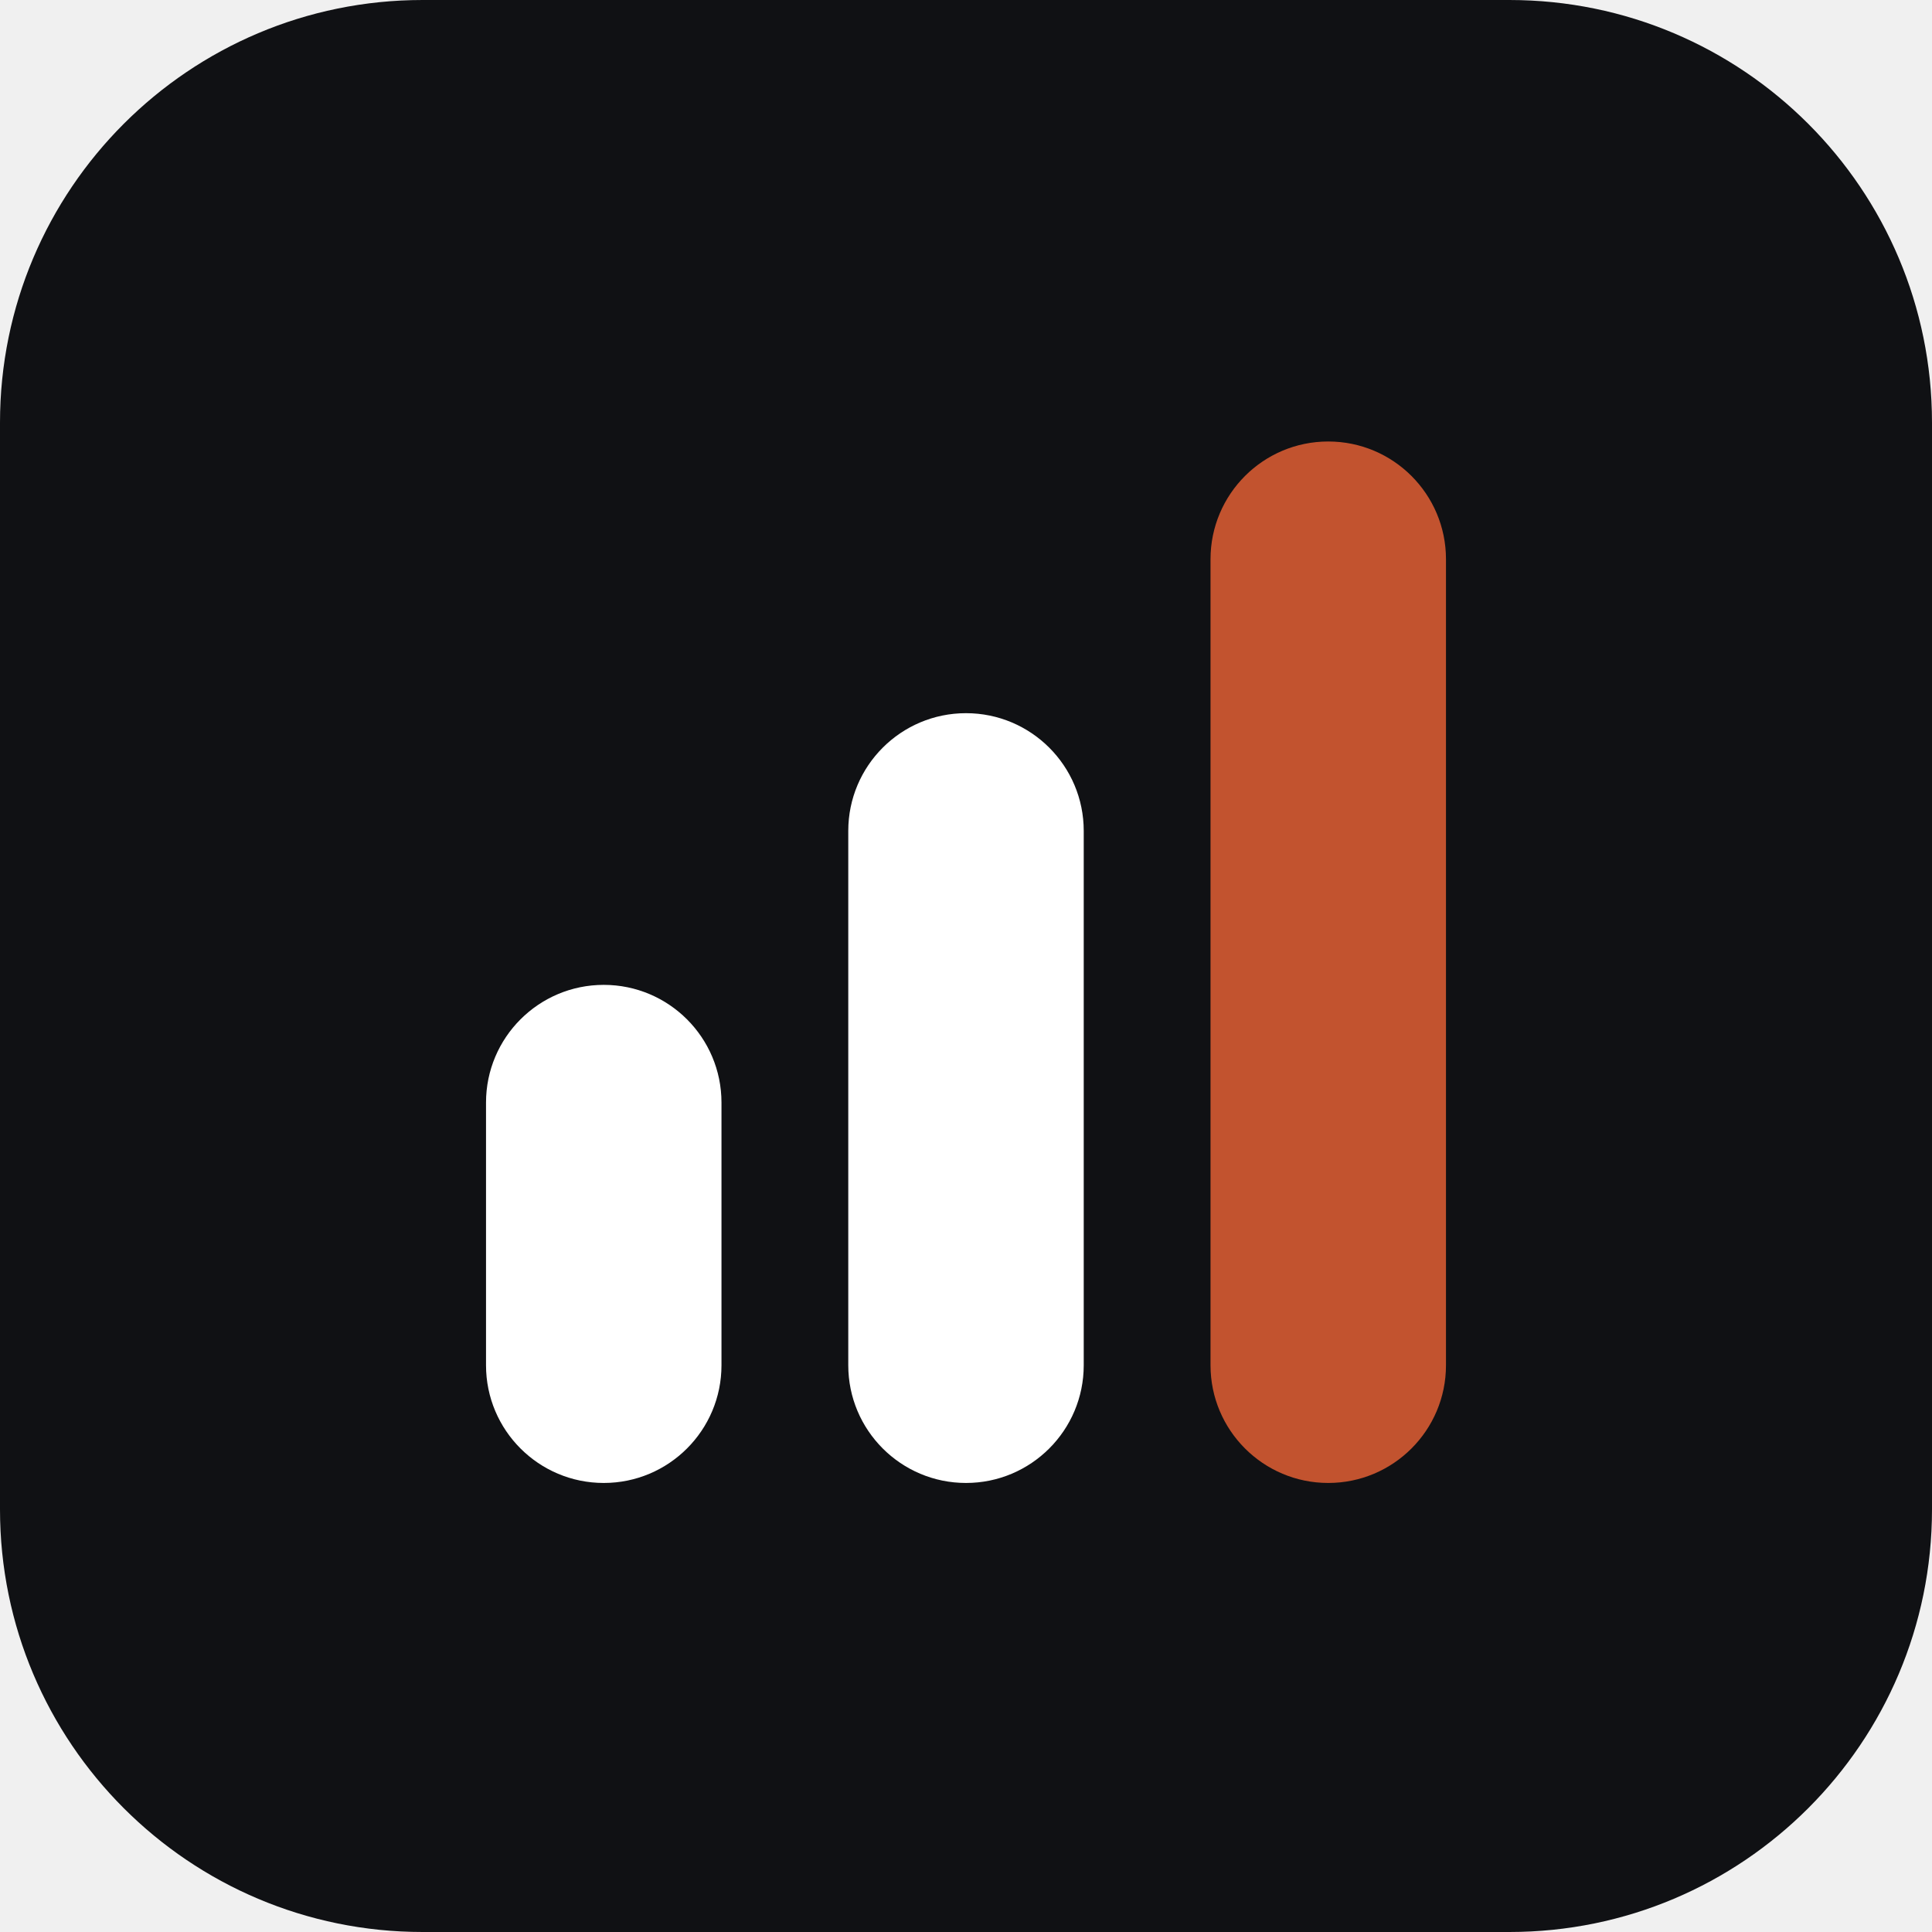
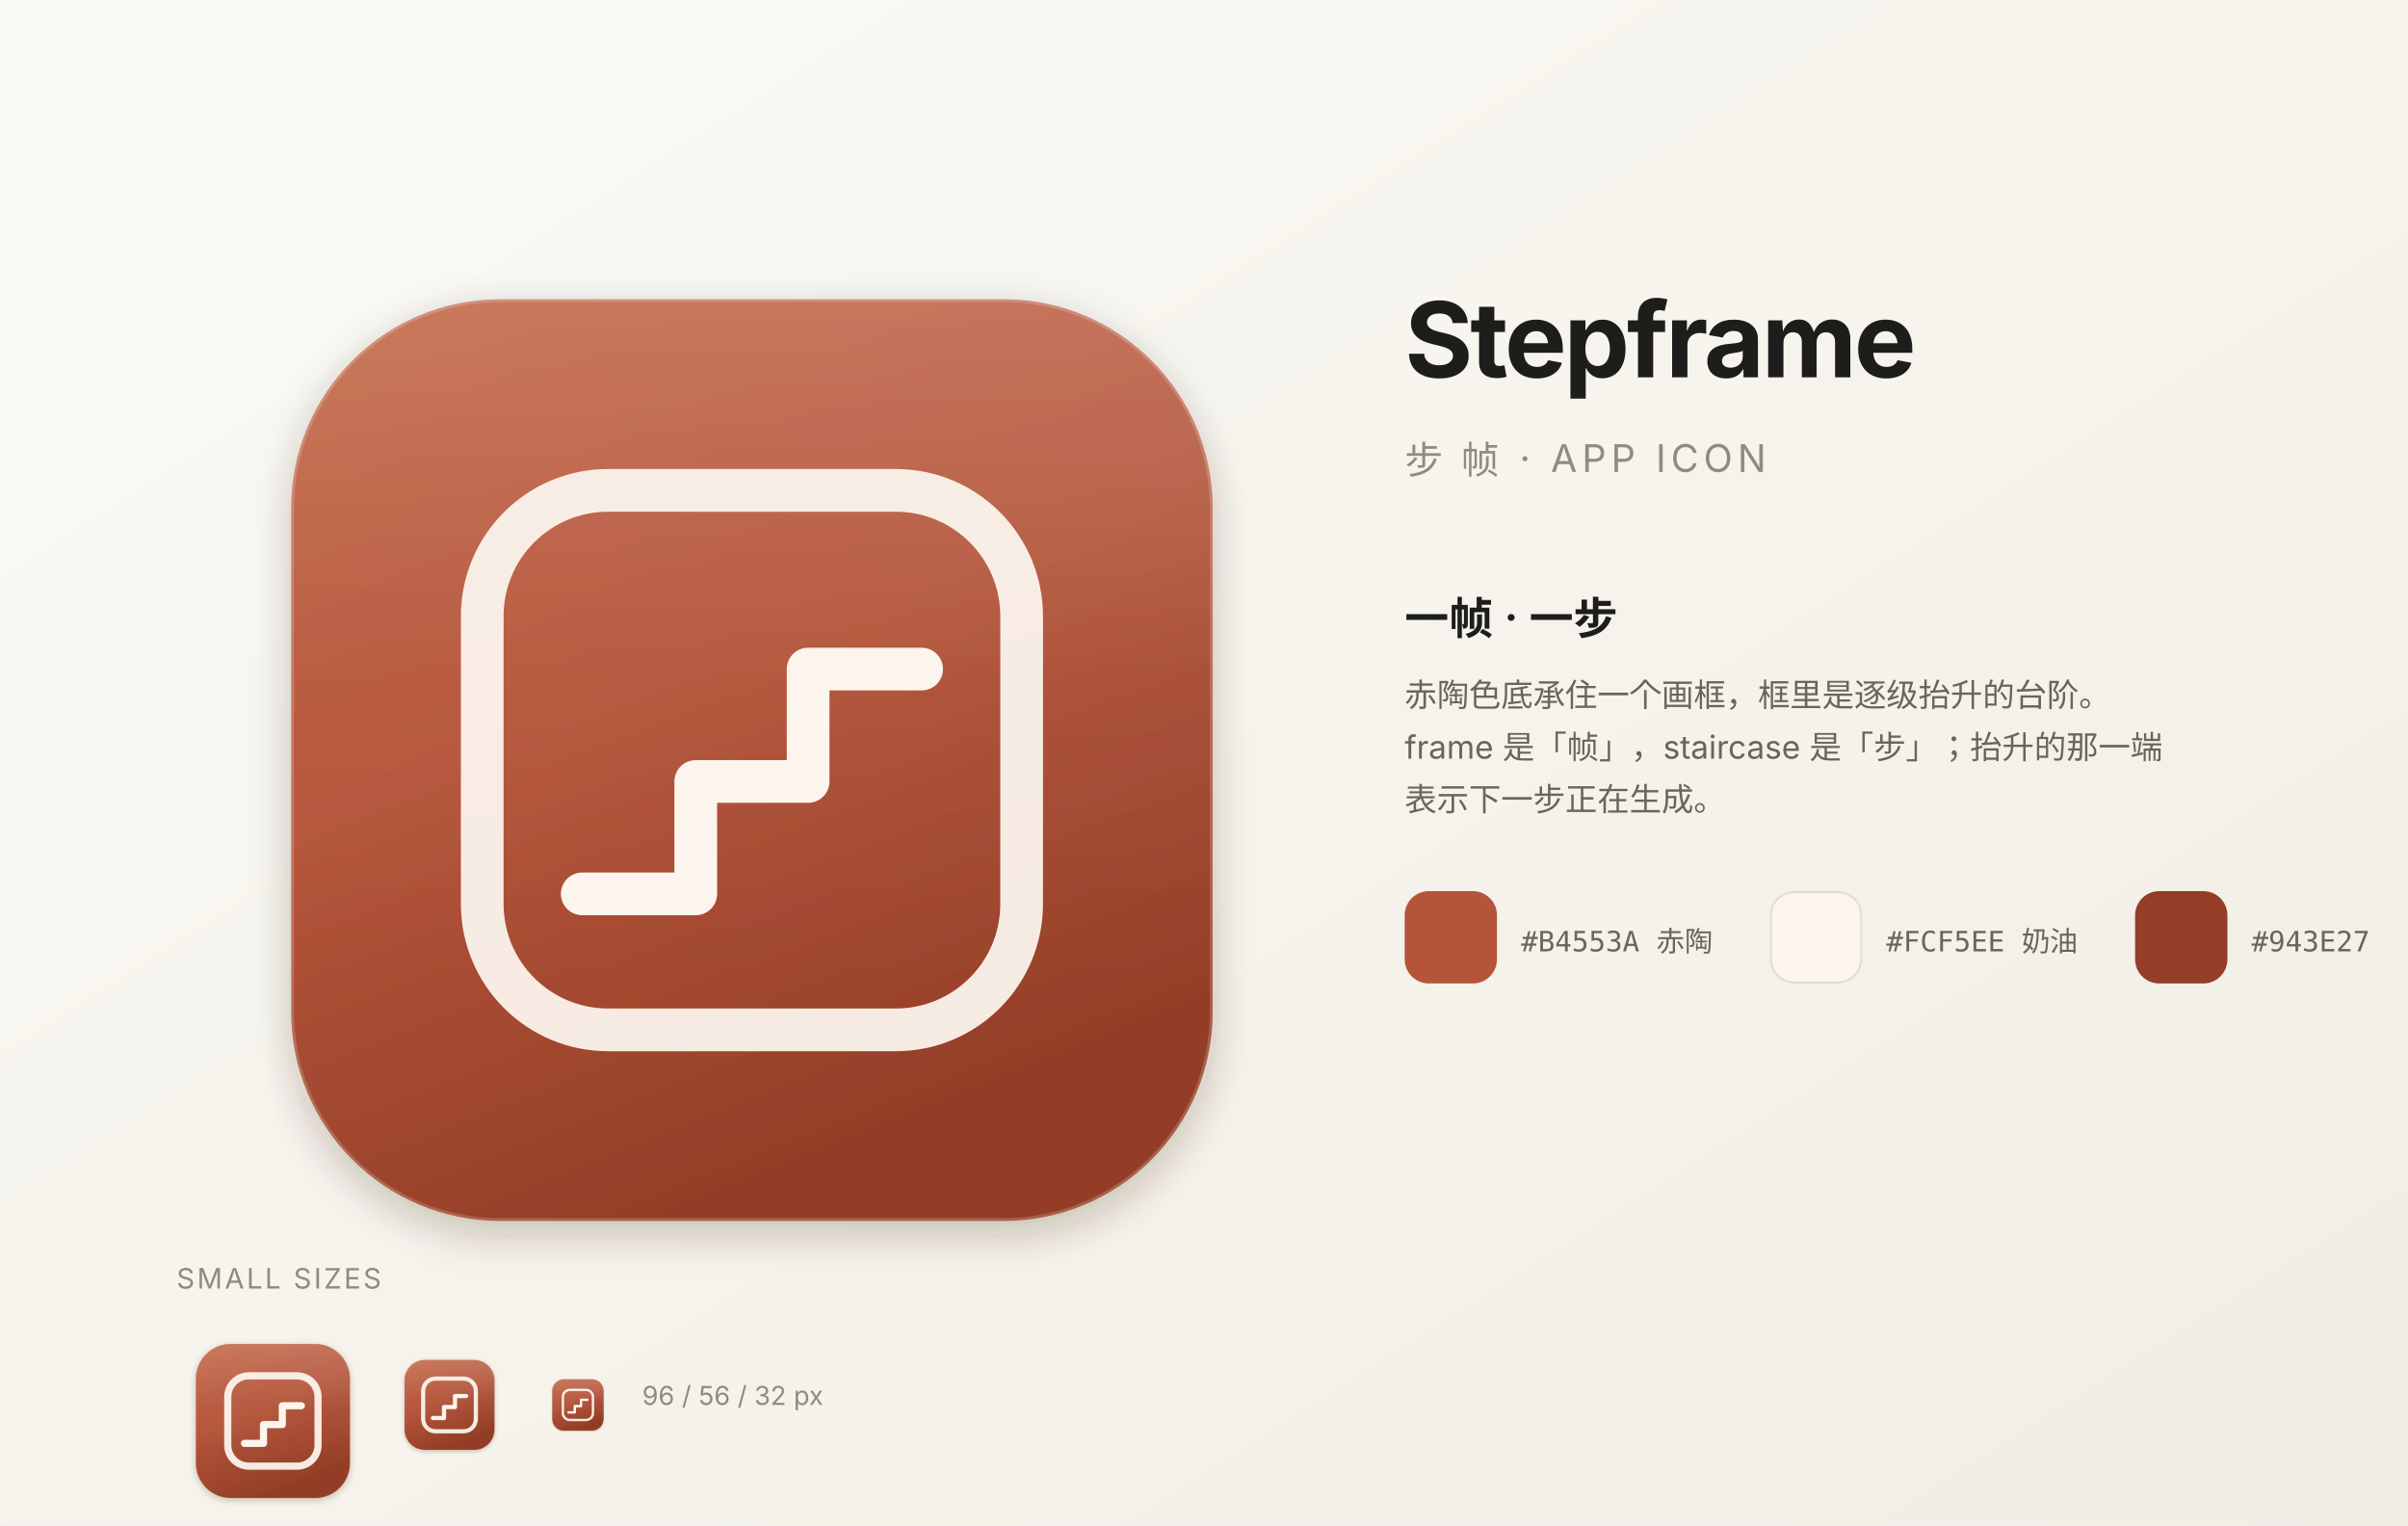
- <svg xmlns="http://www.w3.org/2000/svg" width="1024" height="1024" viewBox="0 0 1024 1024" fill="none">
+ <svg xmlns="http://www.w3.org/2000/svg" width="1200" height="760" viewBox="0 0 1200 760">
  <defs>
-     <clipPath id="stepframe-clip">
-       <rect width="1024" height="1024" rx="224" />
+     <linearGradient id="bg" x1="0" y1="0" x2="1" y2="1">
+       <stop offset="0" stop-color="#FBFAF6" />
+       <stop offset="1" stop-color="#F1EDE3" />
+     </linearGradient>
+     <linearGradient id="solid" x1="0" y1="0" x2="0.4" y2="1">
+       <stop offset="0" stop-color="#C0603F" />
+       <stop offset="0.5" stop-color="#B4553A" />
+       <stop offset="1" stop-color="#943E27" />
+     </linearGradient>
+     <filter id="drop" x="-25%" y="-25%" width="150%" height="150%">
+       <feDropShadow dx="0" dy="12" stdDeviation="18" flood-color="#3A2118" flood-opacity="0.24" />
+     </filter>
+     <linearGradient id="sheen" x1="0" y1="0" x2="0" y2="1">
+       <stop offset="0" stop-color="#FFFFFF" stop-opacity="0.16" />
+       <stop offset="0.42" stop-color="#FFFFFF" stop-opacity="0.03" />
+       <stop offset="0.75" stop-color="#FFFFFF" stop-opacity="0" />
+     </linearGradient>
+     <clipPath id="tileClip">
+       <rect x="102" y="102" width="820" height="820" rx="186" />
    </clipPath>
+     <g id="app-icon">
+       <g filter="url(#drop)">
+         <rect x="102" y="102" width="820" height="820" rx="186" fill="url(#solid)" />
+       </g>
+       <g clip-path="url(#tileClip)">
+         <rect x="102" y="102" width="820" height="820" fill="url(#sheen)" />
+         <rect x="103" y="103" width="818" height="818" rx="185" fill="none" stroke="#FFFFFF" stroke-opacity="0.18" stroke-width="3" />
+       </g>
+       <rect x="272" y="272" width="480" height="480" rx="112" fill="none" stroke="#FCF5EE" stroke-opacity="0.94" stroke-width="38" />
+       <path d="M361 631 H462 V531 H562 V431 H663" fill="none" stroke="#FCF5EE" stroke-width="38" stroke-linecap="round" stroke-linejoin="round" />
+     </g>
  </defs>
-   <g clip-path="url(#stepframe-clip)">
-     <rect width="1024" height="1024" fill="#101114" />
-     <rect x="257.6" y="522" width="124.8" height="264" rx="62.4" fill="#FFFFFF" />
-     <rect x="449.6" y="378" width="124.8" height="408" rx="62.4" fill="#FFFFFF" />
-     <rect x="641.6" y="234" width="124.8" height="552" rx="62.4" fill="#C2532F" />
+   <rect width="1200" height="760" fill="url(#bg)" />
+   <g transform="translate(88 92) scale(0.56)">
+     <use href="#app-icon" />
+   </g>
+   <g font-family="-apple-system, 'SF Pro Display', 'PingFang SC', sans-serif">
+     <text x="700" y="188" fill="#1D1D1B" font-size="52" font-weight="650" letter-spacing="-1.4">Stepframe</text>
+     <text x="700" y="236" fill="#8C8C84" font-size="19" letter-spacing="2.4">步 帧 · APP ICON</text>
+     <text x="700" y="316" fill="#1D1D1B" font-size="22" font-weight="600">一帧 · 一步</text>
+     <text x="700" y="352" fill="#66665F" font-size="16">赤陶色底承住一个画框，框里是逐级抬升的台阶。</text>
+     <text x="700" y="378" fill="#66665F" font-size="16">frame 是「帧」，staircase 是「步」；抬升的那一端</text>
+     <text x="700" y="404" fill="#66665F" font-size="16">表示下一步正在生成。</text>
+   </g>
+   <g>
+     <rect x="700" y="444" width="46" height="46" rx="12" fill="#B4553A" />
+     <text x="758" y="474" fill="#66665F" font-size="14" font-family="'SF Mono', ui-monospace, monospace">#B4553A  赤陶</text>
+     <rect x="882" y="444" width="46" height="46" rx="12" fill="#FCF5EE" />
+     <rect x="882.5" y="444.5" width="45" height="45" rx="11.5" fill="none" stroke="#E2DCD0" />
+     <text x="940" y="474" fill="#66665F" font-size="14" font-family="'SF Mono', ui-monospace, monospace">#FCF5EE  奶油</text>
+     <rect x="1064" y="444" width="46" height="46" rx="12" fill="#943E27" />
+     <text x="1122" y="474" fill="#66665F" font-size="14" font-family="'SF Mono', ui-monospace, monospace">#943E27</text>
+   </g>
+   <g font-family="-apple-system, 'SF Pro Text', 'PingFang SC', sans-serif">
+     <text x="88" y="642" fill="#8C8C84" font-size="14" letter-spacing="1.2">SMALL SIZES</text>
+     <g transform="translate(88 660) scale(0.09375)">
+       <use href="#app-icon" />
+     </g>
+     <g transform="translate(196 672) scale(0.0547)">
+       <use href="#app-icon" />
+     </g>
+     <g transform="translate(272 684) scale(0.03125)">
+       <use href="#app-icon" />
+     </g>
+     <text x="320" y="700" fill="#8C8C84" font-size="13">96 / 56 / 32 px</text>
  </g>
</svg>
